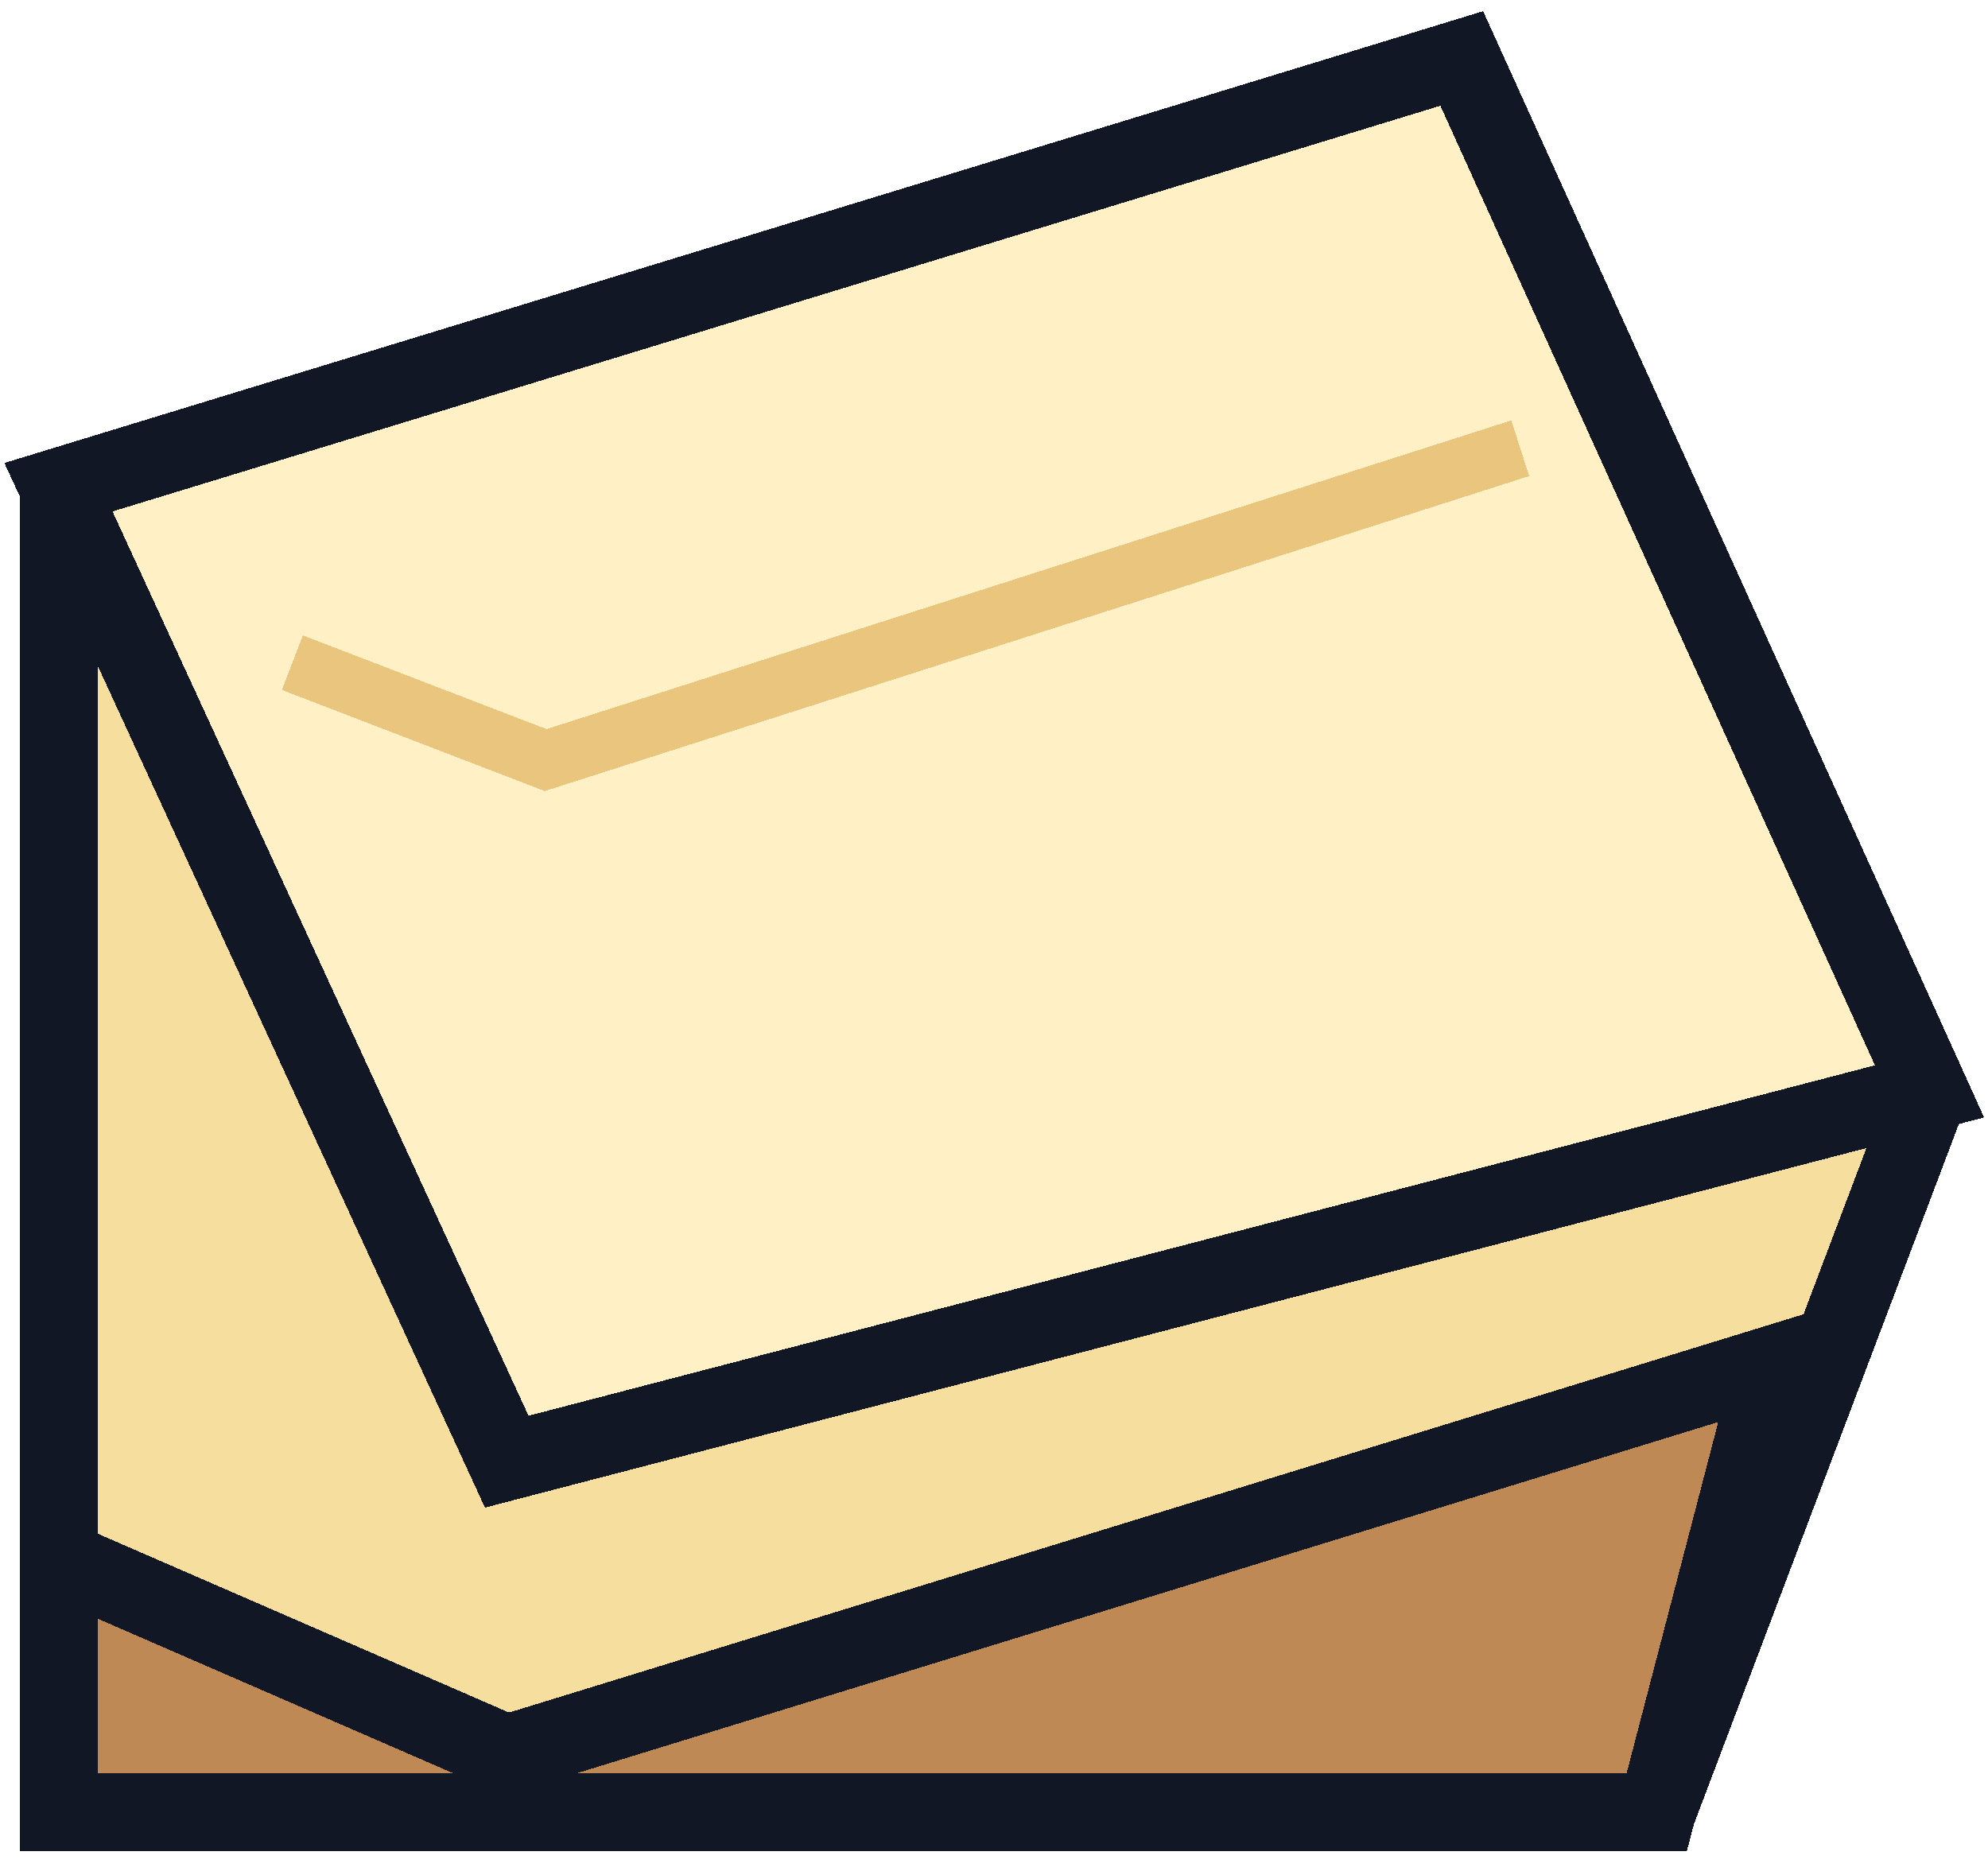
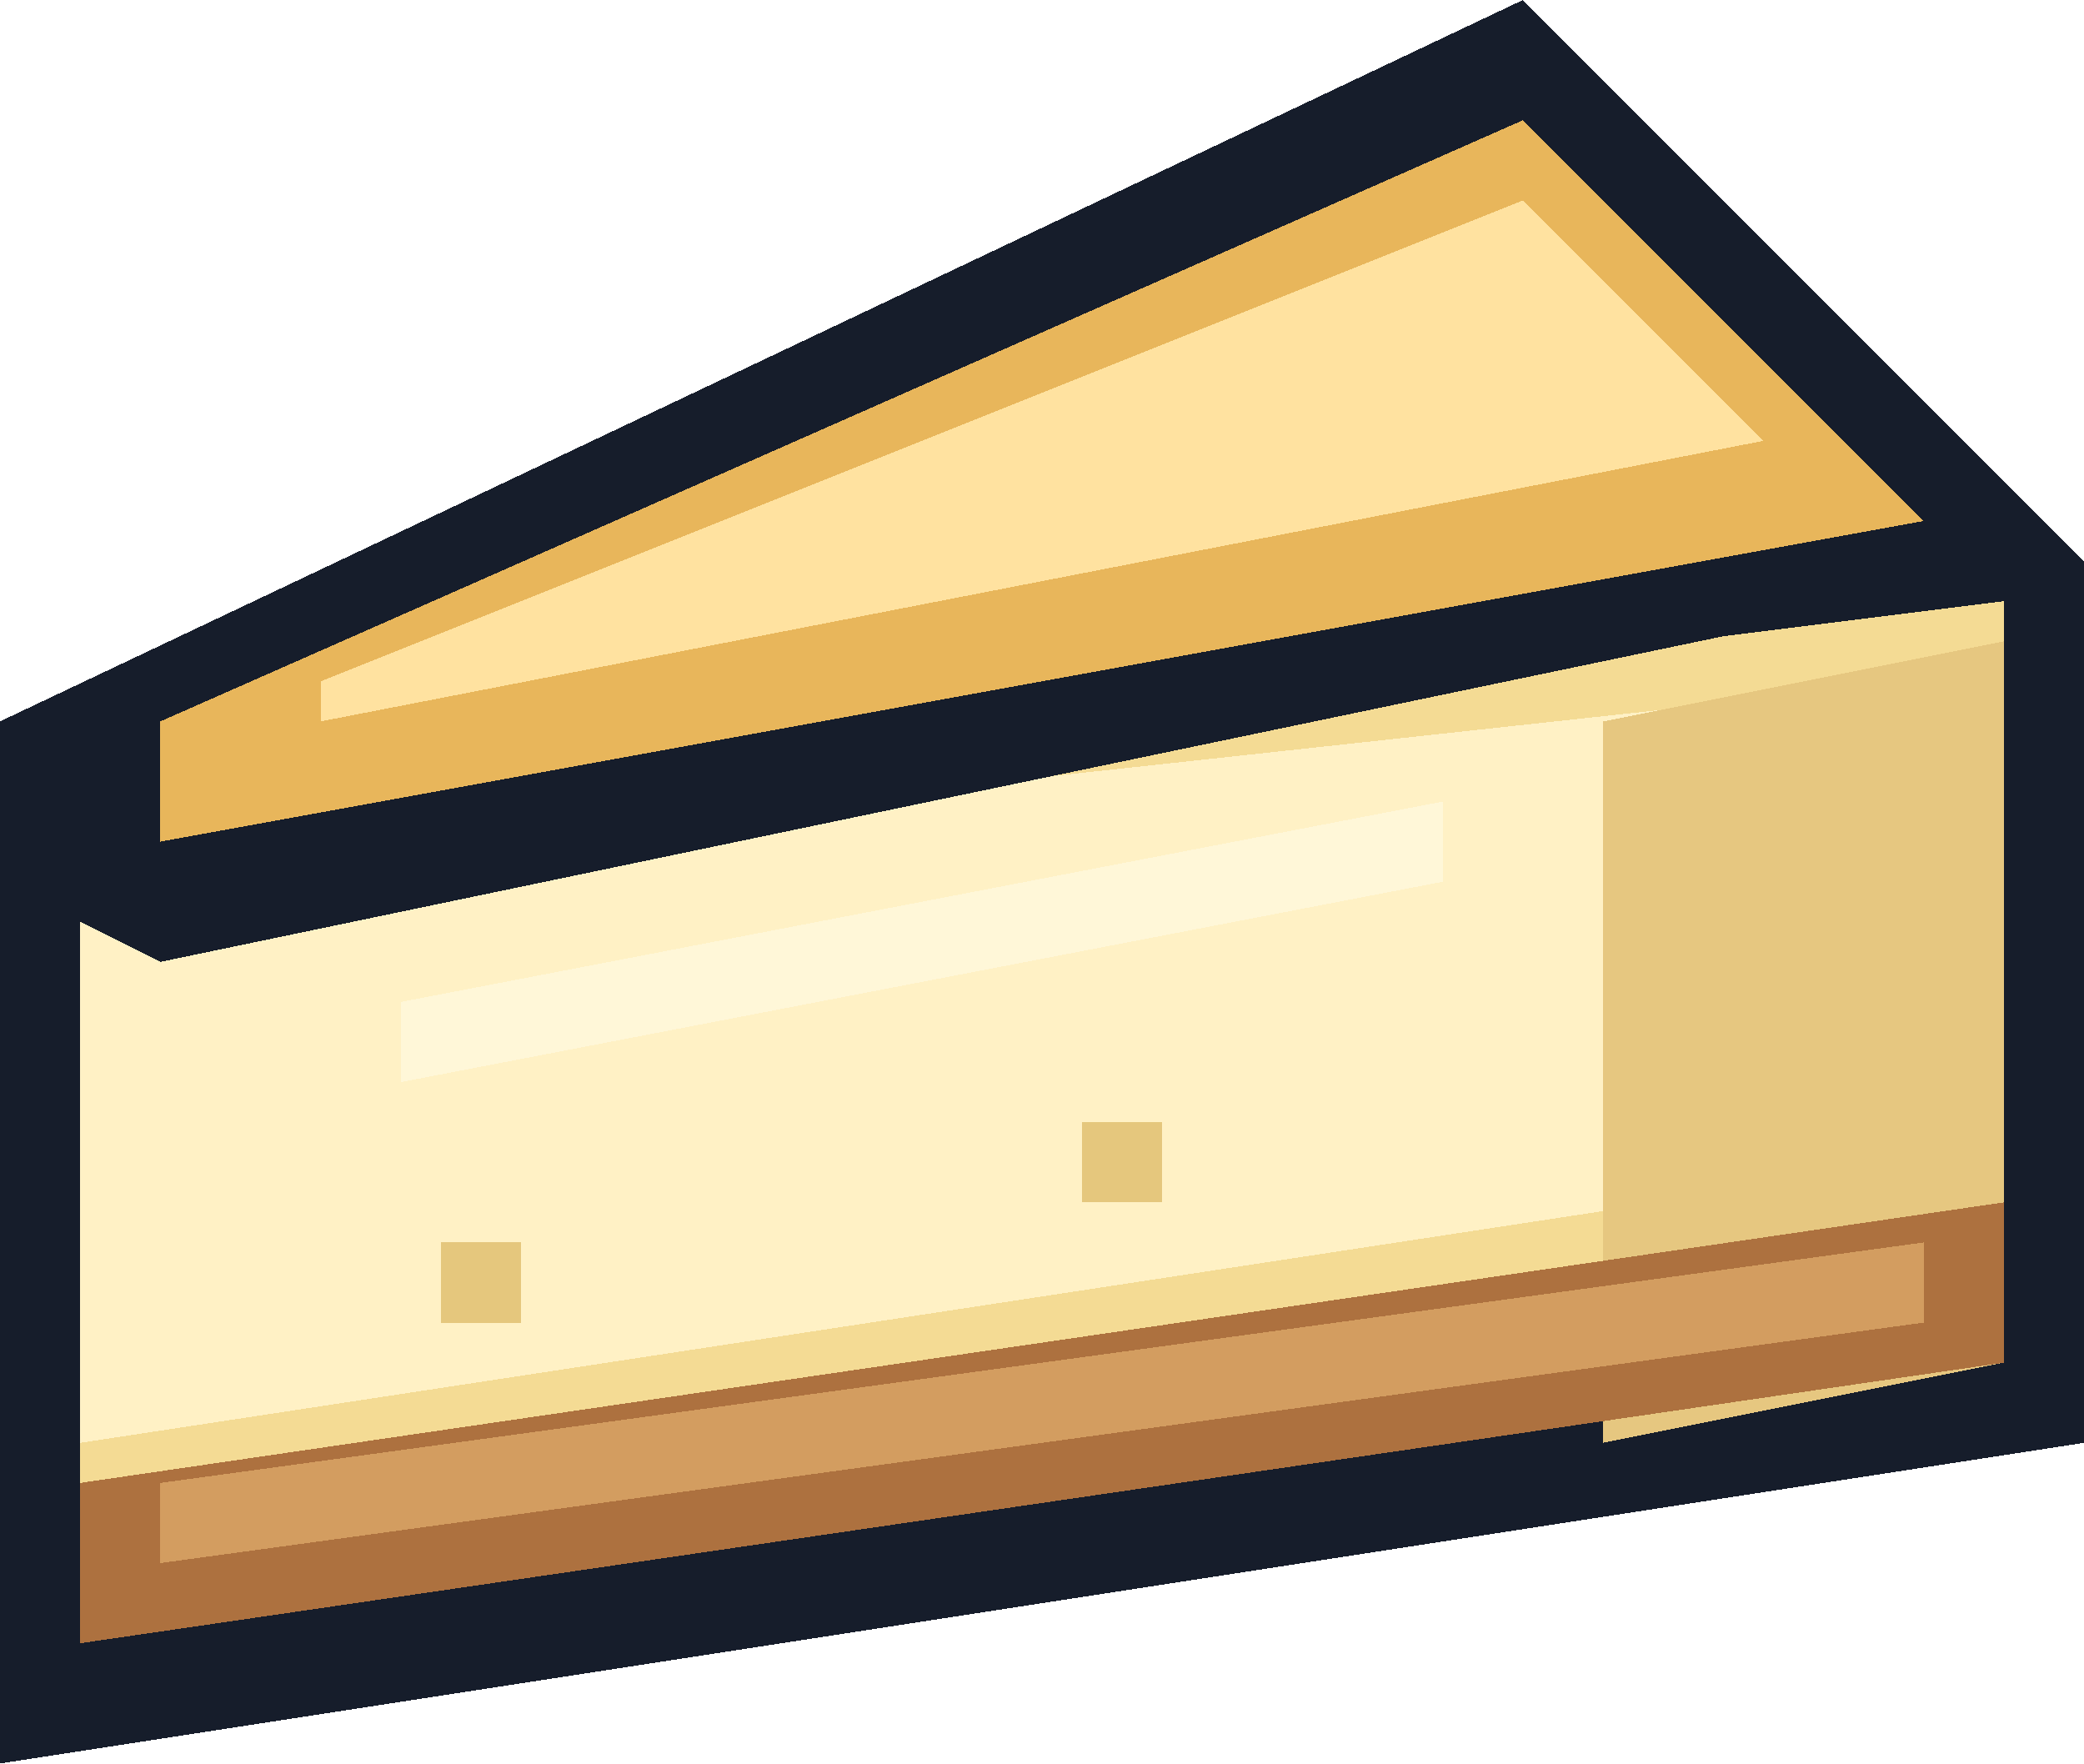
- <svg xmlns="http://www.w3.org/2000/svg" width="102" height="96" viewBox="14 18 102 96" fill="none" shape-rendering="crispEdges">
-   <path d="M17 43L89 21L113 74L99 111H17Z" fill="#f6df9e" stroke="#111725" stroke-width="4" stroke-linejoin="miter" />
-   <path d="M17 43L89 21L113 74L40 93Z" fill="#fff0c5" stroke="#111725" stroke-width="4" stroke-linejoin="miter" />
-   <path d="M17 98L40 108L105 88L99 111H17Z" fill="#bf8956" stroke="#111725" stroke-width="4" stroke-linejoin="miter" />
-   <path d="M29 52L42 57L92 41" fill="none" stroke="#e9c57e" stroke-width="3" stroke-linejoin="miter" />
+ <svg xmlns="http://www.w3.org/2000/svg" width="104" height="88" viewBox="12 20 104 88" shape-rendering="crispEdges">
+   <path d="M12 56L88 20L116 48V92L12 108Z" fill="#161d2b" />
+   <path d="M16 62L112 50V88L16 102Z" fill="#f4db94" />
+   <path d="M16 64L108 54V78L16 92Z" fill="#fff1c5" />
+   <path d="M92 56L112 52V88L92 92Z" fill="#e6c780" />
+   <path d="M16 94L112 80V88L16 102Z" fill="#ad713f" />
+   <path d="M20 94L108 82V86L20 98Z" fill="#d39d60" />
+   <path d="M12 56L88 20L116 48L20 68L12 64Z" fill="#161d2b" />
+   <path d="M20 56L88 26L108 46L20 62Z" fill="#e8b65b" />
+   <path d="M28 54L88 30L100 42L28 56Z" fill="#ffe2a0" />
+   <path d="M32 70L84 60V64L32 74Z" fill="#fff7d8" />
+   <rect x="34" y="82" width="4" height="4" fill="#e5c77d" />
+   <rect x="66" y="76" width="4" height="4" fill="#e5c77d" />
</svg>
